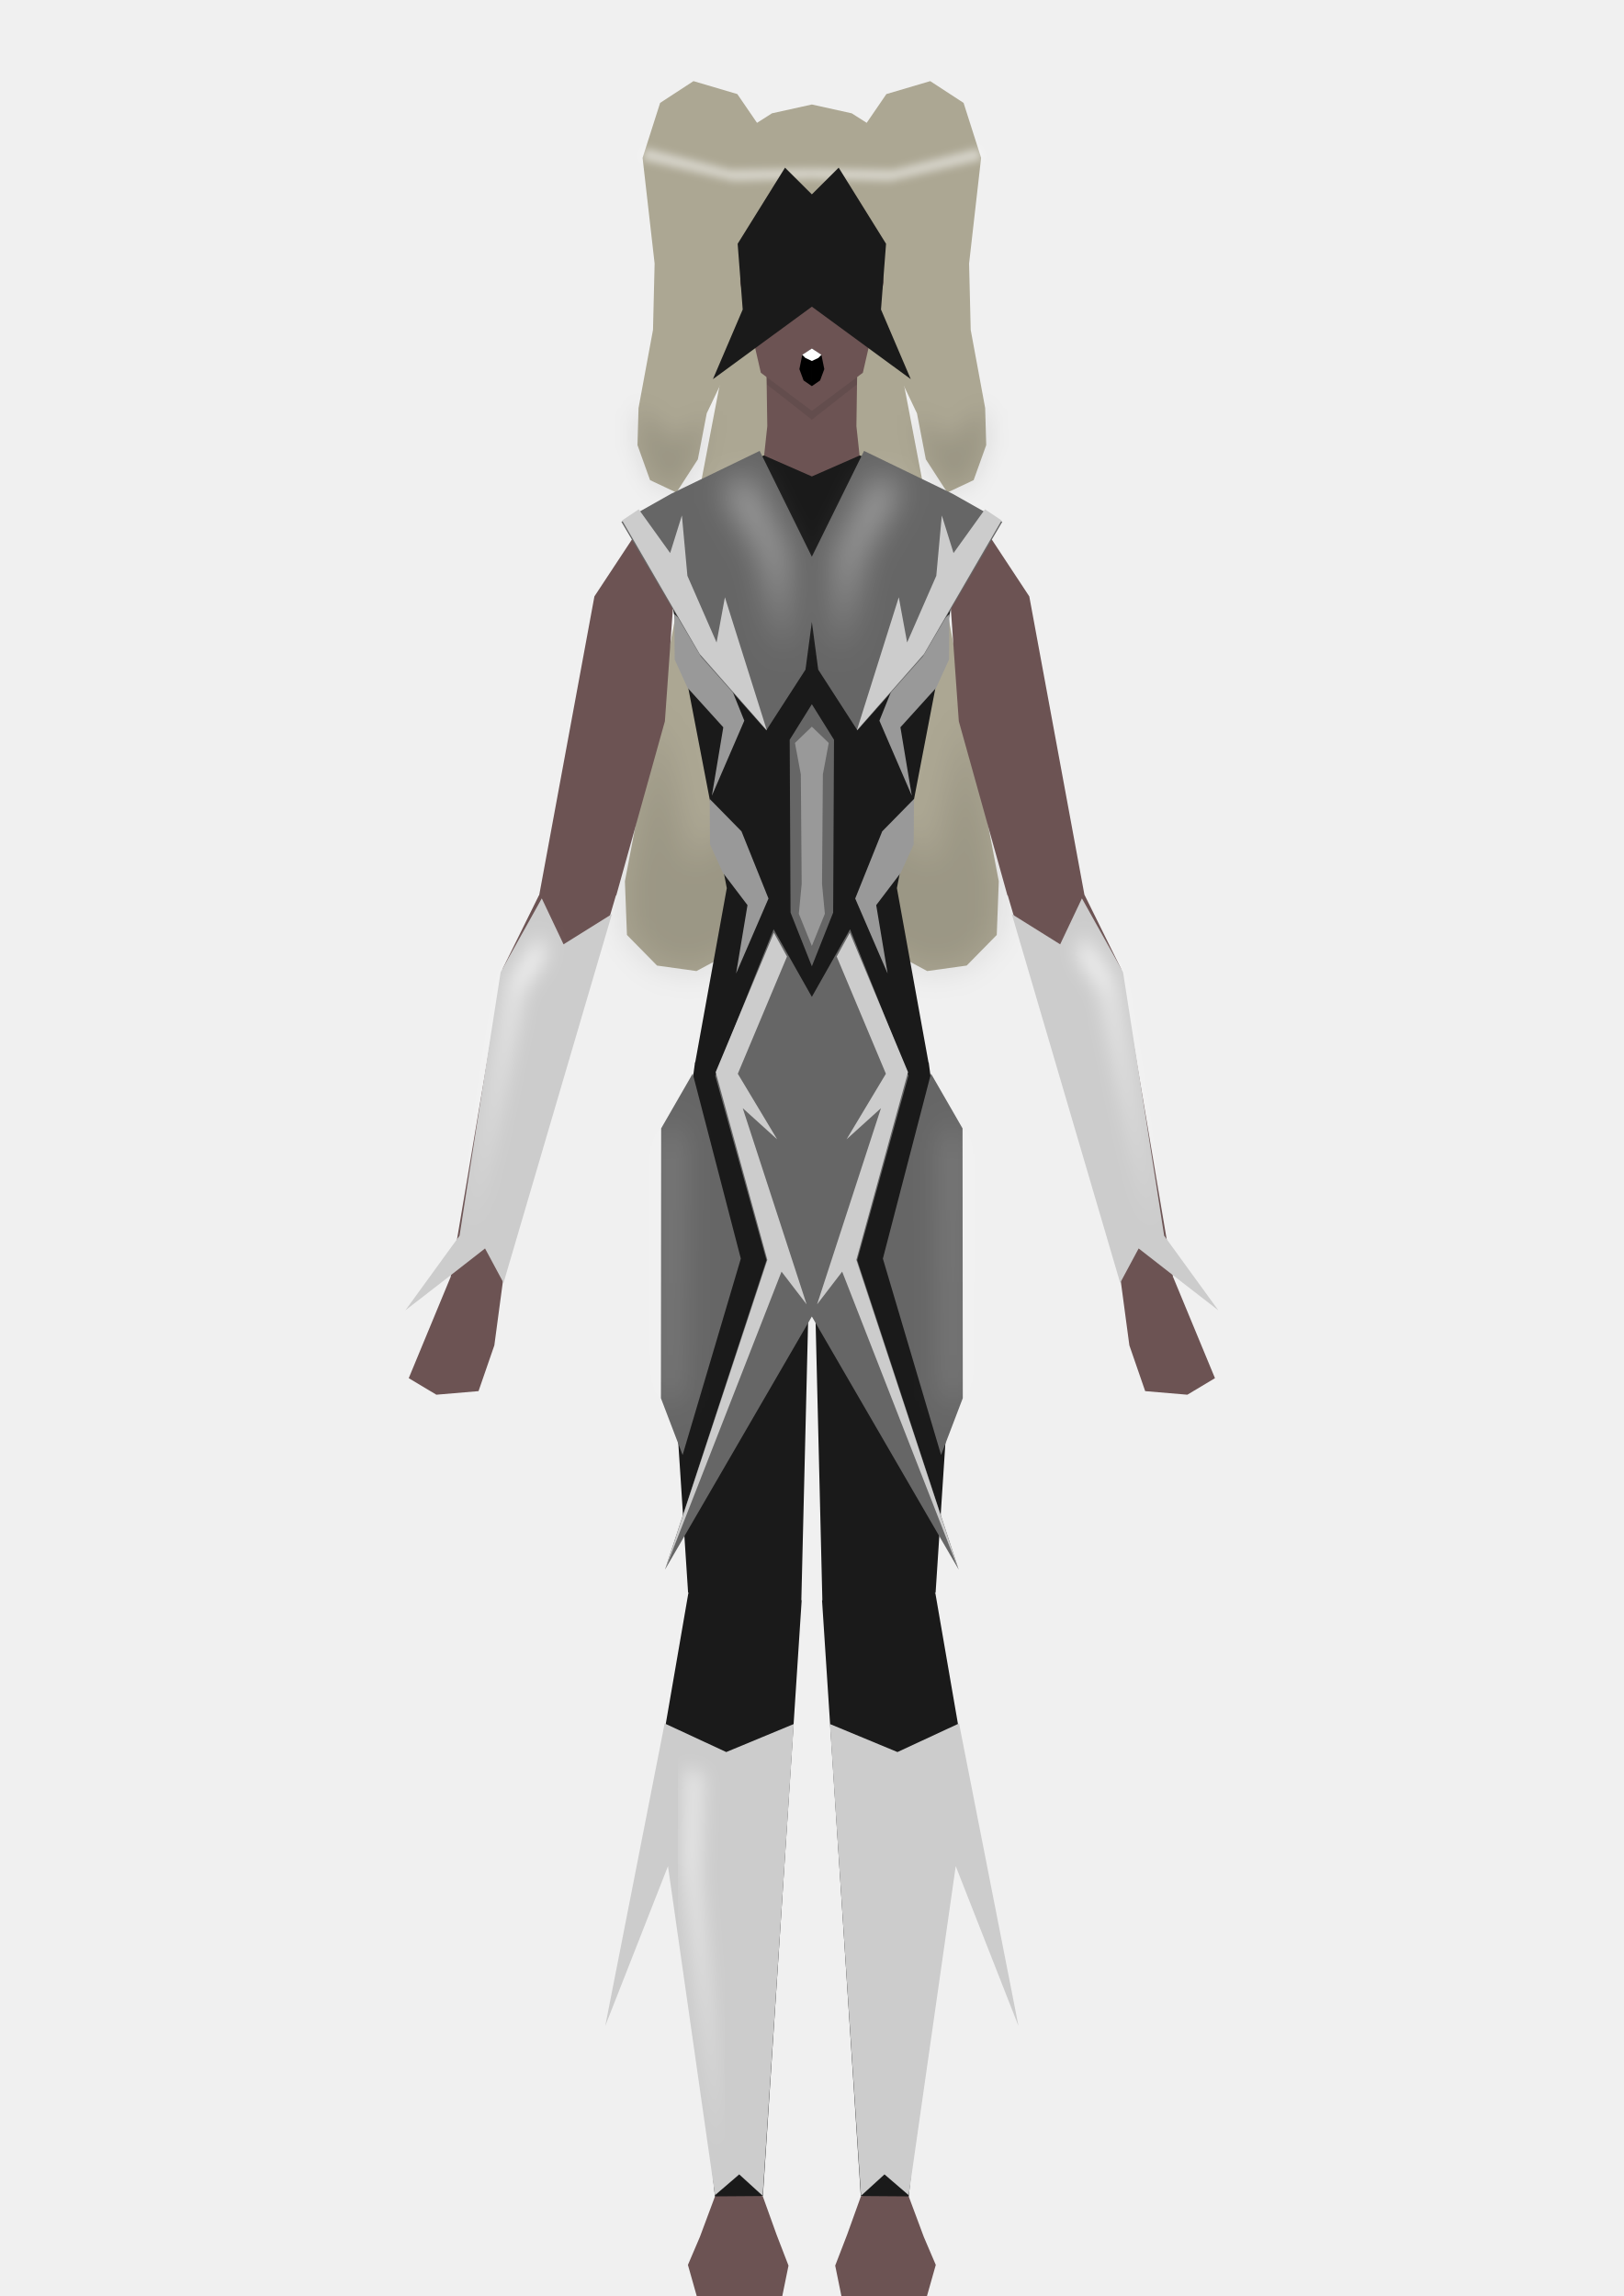
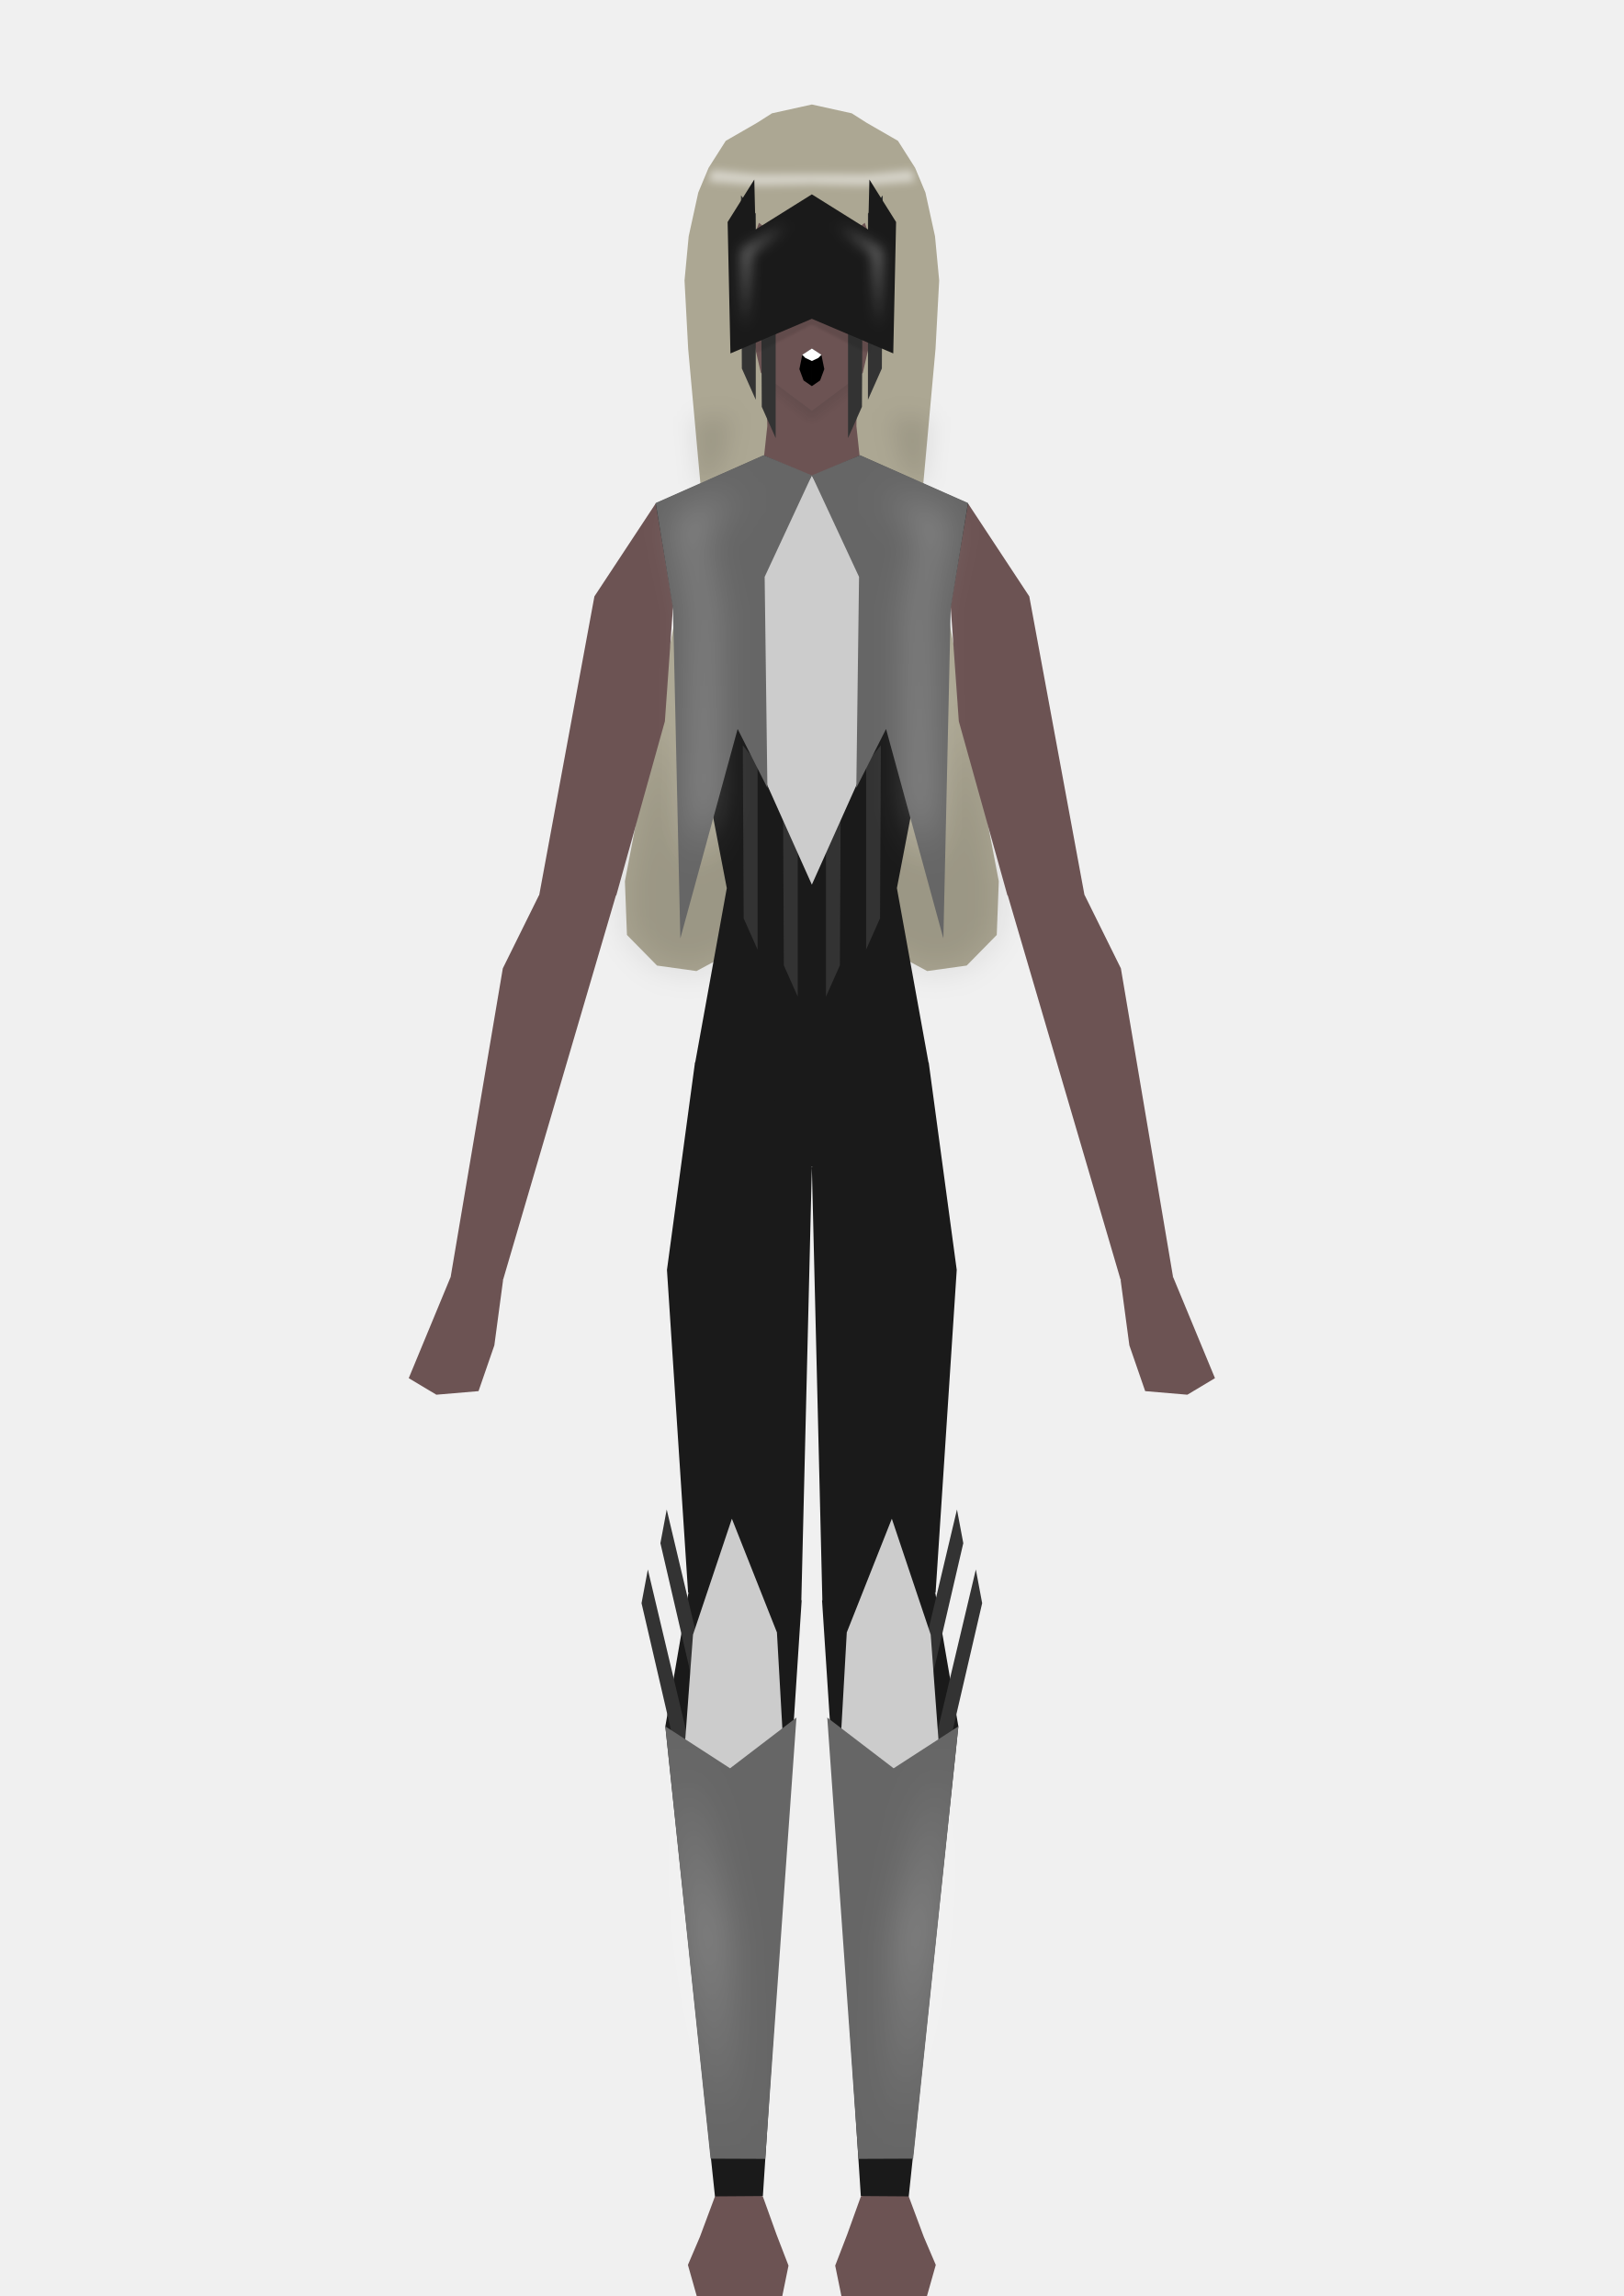
<svg xmlns="http://www.w3.org/2000/svg" width="210mm" height="297mm" viewBox="0 0 210 297" version="1.1" id="svg1">
  <defs id="defs1">
-     <filter style="color-interpolation-filters:sRGB" id="filter14" x="-0.081" y="-0.33" width="1.162" height="1.66">
+     <filter style="color-interpolation-filters:sRGB" id="filter14" x="-0.12" y="-0.358" width="1.24" height="1.716">
      <feGaussianBlur stdDeviation="1.523" id="feGaussianBlur14" />
    </filter>
-     <filter style="color-interpolation-filters:sRGB" id="filter17" x="-0.028" y="-0.291" width="1.057" height="1.582">
+     <filter style="color-interpolation-filters:sRGB" id="filter17" x="-0.047" y="-0.62" width="1.093" height="2.241">
      <feGaussianBlur stdDeviation="0.519" id="feGaussianBlur17" />
    </filter>
    <filter style="color-interpolation-filters:sRGB" id="filter42" x="-0.104" y="-0.151" width="1.208" height="1.303">
      <feGaussianBlur stdDeviation="2.097" id="feGaussianBlur42" />
    </filter>
-     <filter style="color-interpolation-filters:sRGB" id="filter18" x="-0.224" y="-0.215" width="1.449" height="1.43">
-       <feGaussianBlur stdDeviation="2.071" id="feGaussianBlur18" />
+     <filter style="color-interpolation-filters:sRGB" id="filter34" x="-0.11" y="-0.149" width="1.221" height="1.297">
+       <feGaussianBlur stdDeviation="0.817" id="feGaussianBlur34" />
    </filter>
-     <filter style="color-interpolation-filters:sRGB" id="filter19" x="-0.128" y="-0.133" width="1.256" height="1.267">
-       <feGaussianBlur stdDeviation="1.995" id="feGaussianBlur19" />
+     <filter style="color-interpolation-filters:sRGB" id="filter46" x="-0.111" y="-0.159" width="1.222" height="1.317">
+       <feGaussianBlur stdDeviation="0.552" id="feGaussianBlur46" />
    </filter>
-     <filter style="color-interpolation-filters:sRGB" id="filter21" x="-0.082" y="-0.055" width="1.164" height="1.111">
-       <feGaussianBlur stdDeviation="1.15" id="feGaussianBlur21" />
+     <filter style="color-interpolation-filters:sRGB" id="filter47" x="-0.047" y="-0.061" width="1.093" height="1.123">
+       <feGaussianBlur stdDeviation="0.291 0.127" id="feGaussianBlur47" />
    </filter>
-     <filter style="color-interpolation-filters:sRGB" id="filter22" x="-0.037" y="-0.086" width="1.074" height="1.171">
-       <feGaussianBlur stdDeviation="1.358" id="feGaussianBlur22" />
+     <filter style="color-interpolation-filters:sRGB" id="filter24" x="-0.16" y="-0.116" width="1.32" height="1.232">
+       <feGaussianBlur stdDeviation="2.252" id="feGaussianBlur24" />
+     </filter>
+     <filter style="color-interpolation-filters:sRGB" id="filter25" x="-0.194" y="-0.136" width="1.387" height="1.272">
+       <feGaussianBlur stdDeviation="2.716" id="feGaussianBlur25" />
    </filter>
  </defs>
  <g id="layer1">
    <g id="g1">
      <g id="g20">
        <path style="fill:#aca793;fill-opacity:1;stroke-width:1;-inkscape-stroke:none" d="m 94.89,24.59 -0.868,20.251 -13.2,69.16 0.264,6.94 3.89,3.959 5.103,0.711 9.665,-5.196 L 105,108.919 V 14 Z m 20.22,0 0.868,20.251 13.2,69.16 -0.264,6.94 -3.89,3.959 -5.103,0.711 -9.665,-5.196 L 105,108.919 V 14 Z" id="path12" />
        <path style="fill:#000000;fill-opacity:0.1;stroke-width:1;-inkscape-stroke:none;filter:url(#filter42)" d="m 85.036,92.408 4.238,19.626 15.928,-16.419 -0.273,12.445 -5.142,12.256 -9.437,5.352 -5.39,-0.851 -3.971,-4.113 -0.208,-6.652 z m 39.928,0 -4.238,19.626 -15.928,-16.419 0.273,12.445 5.142,12.256 9.437,5.352 5.39,-0.851 3.971,-4.113 0.207,-6.652 z" id="path42" />
      </g>
      <g id="g10">
        <path style="fill:#6c5353;stroke-width:0.953;-inkscape-stroke:none" d="m 99.132,47.973 0.105,7.147 -0.429,3.98 L 105,65.501 V 40.612 Z m 11.735,0 -0.105,7.147 0.429,3.98 L 105,65.501 V 40.612 Z" id="path2" />
      </g>
      <g id="g9">
-         <path style="fill:#1a1a1a;fill-opacity:0.1;stroke-width:1;-inkscape-stroke:none" d="M 99.17,49.723 105,54.293 v -8.016 l -5.968,-0.334 z m 11.66,0 L 105,54.293 v -8.016 l 5.968,-0.334 z" id="path11" />
+         <path style="fill:#1a1a1a;fill-opacity:0.1;stroke-width:1;-inkscape-stroke:none;filter:url(#filter46)" d="M 99.17,49.723 105,54.293 v -8.016 l -5.968,-0.334 z m 11.66,0 L 105,54.293 v -8.016 l 5.968,-0.334 z" id="path11" />
        <path style="fill:#6c5353;stroke-width:0.953;-inkscape-stroke:none" d="M 105,14.874 96.69,20.918 95.637,36.183 98.404,48.219 105,53.147 Z m 0,0 8.31,6.044 1.053,15.265 -2.767,12.036 L 105,53.147 Z" id="path1" />
        <path style="fill:#000000;fill-opacity:1;stroke-width:1.08;-inkscape-stroke:none" d="m 103.758,45.925 -0.37,1.823 0.544,1.465 1.067,0.736 2.4e-4,-4.854 z m 2.483,0 0.37,1.823 -0.544,1.465 -1.067,0.736 -2.4e-4,-4.854 z" id="path15" />
        <path style="fill:#ffffff;fill-opacity:1;stroke-width:1;-inkscape-stroke:none" d="m 103.758,45.894 0.401,0.405 L 105,46.693 v -1.611 z m 2.484,0 -0.401,0.405 L 105,46.693 v -1.611 z" id="path16" />
      </g>
      <g id="g11" style="display:inline">
        <path style="fill:#1a1a1a;stroke-width:0.953;-inkscape-stroke:none" d="m 105,61.63 -6.201,-2.718 -13.997,6.218 -2.282,8.36 4.465,4.942 7.015,36.453 -4.094,22.598 6.081,9.241 L 105,150.968 Z m 2.6e-4,0 6.201,-2.718 13.997,6.218 2.282,8.36 -4.465,4.942 -7.015,36.453 4.094,22.598 -6.081,9.241 L 105,150.968 Z" id="path3" />
      </g>
      <g id="g14">
        <path style="fill:#1a1a1a;stroke-width:0.953;-inkscape-stroke:none" d="m 89.888,137.414 -3.627,26.858 2.732,41.732 6.753,3.912 7.894,-2.894 L 105,151.019 99.696,141.436 Z m 30.223,0 3.627,26.858 -2.732,41.732 -6.753,3.912 -7.894,-2.894 L 105,151.019 l 5.304,-9.584 z" id="path6" />
      </g>
      <g id="g15">
        <path style="fill:#1a1a1a;stroke-width:0.953;-inkscape-stroke:none" d="m 89.031,206.056 -2.979,17.248 6.421,60.842 3.038,1.103 3.156,-1.196 5.015,-77.032 -7.382,-3.685 z m 31.938,0 2.979,17.248 -6.421,60.842 -3.038,1.103 -3.156,-1.196 -5.015,-77.032 7.382,-3.685 z" id="path7" />
      </g>
      <g id="g16">
        <path style="fill:#6c5353;stroke-width:0.851;-inkscape-stroke:none" d="m 58.284,165.18 -5.42,13.093 3.573,2.14 5.453,-0.463 2.045,-5.921 1.134,-8.471 -3.443,-1.415 z m 93.433,0 5.42,13.093 -3.573,2.14 -5.453,-0.463 -2.045,-5.921 -1.134,-8.471 3.443,-1.415 z" id="path8" />
      </g>
      <g id="g12">
        <path style="fill:#6c5353;stroke-width:0.851;-inkscape-stroke:none" d="m 87.049,78.41 -1.056,14.883 -6.284,22.52 -5.334,1.661 -4.655,-1.586 7.158,-38.742 7.923,-12.017 z m 35.902,0 1.056,14.883 6.284,22.52 5.334,1.661 4.655,-1.586 -7.158,-38.742 -7.923,-12.017 z" id="path4" />
      </g>
      <g id="g13">
        <path style="fill:#6c5353;stroke-width:0.851;-inkscape-stroke:none" d="m 69.696,115.83 -4.665,9.434 -6.745,39.911 3.016,1.304 3.765,-0.938 14.593,-49.711 -4.65,-2.491 z m 70.607,0 4.665,9.434 6.745,39.911 -3.016,1.304 -3.765,-0.938 -14.593,-49.711 4.65,-2.491 z" id="path5" />
      </g>
      <g id="g17">
        <path style="fill:#6c5353;stroke-width:0.953;-inkscape-stroke:none" d="m 92.473,284.114 -1.958,5.254 -1.543,3.609 1.155,4.084 11.038,0.002 0.815,-3.996 -1.536,-3.984 -1.803,-5.013 z m 25.054,0 1.958,5.254 1.543,3.609 -1.155,4.084 -11.038,0.002 -0.815,-3.996 1.536,-3.984 1.803,-5.013 z" id="path9" />
      </g>
      <g id="g18">
-         <path style="fill:#aca793;fill-opacity:1;stroke-width:1;-inkscape-stroke:none" d="m 105,25.517 -6.844,3.301 -2.385,6.718 -0.404,9.622 -3.961,8.305 -1.149,5.952 -2.775,4.299 -3.408,-1.608 -1.626,-4.533 0.136,-4.79 1.871,-10.115 0.209,-8.577 -1.556,-13.673 2.269,-7.109 4.313,-2.815 5.67,1.674 2.547,3.721 L 99.845,14.656 105,13.517 Z m 0,0 6.844,3.301 2.385,6.718 0.404,9.622 3.961,8.305 1.149,5.952 2.775,4.299 3.408,-1.608 1.626,-4.533 -0.136,-4.79 -1.871,-10.115 -0.209,-8.577 1.556,-13.673 -2.269,-7.109 -4.313,-2.815 -5.67,1.674 -2.547,3.721 -1.938,-1.233 L 105,13.517 Z" id="path10" />
-         <path style="fill:#ffffff;fill-opacity:0.5;stroke-width:1;-inkscape-stroke:none;filter:url(#filter17)" d="m 83.037,20.654 11.862,2.77 10.116,-0.301 V 21.798 L 94.478,21.979 83.399,19.149 Z m 43.925,0 -11.862,2.77 -10.116,-0.301 v -1.325 l 10.538,0.181 11.08,-2.83 z" id="path17" />
-         <path style="mix-blend-mode:normal;fill:#000000;fill-opacity:0.1;stroke-width:1;-inkscape-stroke:none;filter:url(#filter14)" d="m 91.509,53.55 -1.175,5.875 -2.802,4.203 -3.343,-1.491 -1.726,-4.535 0.098,-5.045 4.793,4.48 z m 26.982,0 1.175,5.875 2.802,4.203 3.343,-1.491 1.726,-4.535 -0.098,-5.045 -4.793,4.48 z" id="path14" />
+         <path style="fill:#aca793;fill-opacity:1;stroke-width:1;-inkscape-stroke:none" d="m 105,25.517 -5.317,4.52 -1.527,-1.219 -2.385,6.718 -0.404,9.622 -0.762,8.186 -1.149,5.952 -2.775,4.299 -1.677,-18.477 -0.472,-8.837 0.539,-5.716 1.239,-5.655 1.329,-3.19 2.224,-3.502 4.044,-2.33 L 99.845,14.656 105,13.517 Z m 0,0 5.317,4.52 1.527,-1.219 2.385,6.718 0.404,9.622 0.762,8.186 1.149,5.952 2.775,4.299 1.677,-18.477 0.472,-8.837 -0.539,-5.716 -1.239,-5.655 -1.329,-3.19 -2.224,-3.502 -4.044,-2.33 -1.938,-1.233 L 105,13.517 Z" id="path10" />
+         <path style="fill:#ffffff;fill-opacity:0.5;stroke-width:1;-inkscape-stroke:none;filter:url(#filter17)" d="m 91.66,23.49 6.644,0.501 6.713,-0.152 v -1.325 l -7.134,0.031 -5.861,-0.561 z m 26.681,0 -6.644,0.501 -6.713,-0.152 v -1.325 l 7.134,0.031 5.861,-0.561 z" id="path17" />
+         <path style="mix-blend-mode:normal;fill:#000000;fill-opacity:0.1;stroke-width:1;-inkscape-stroke:none;filter:url(#filter14)" d="m 94.643,53.317 -1.108,5.908 -2.831,4.296 -0.914,-9.625 2.487,0.61 z m 20.713,0 1.108,5.908 2.831,4.296 0.914,-9.625 -2.487,0.61 z" id="path14" />
      </g>
-       <g id="g19" style="fill:#1a1a1a">
-         <path style="fill:#1a1a1a;fill-opacity:1;stroke-width:1;-inkscape-stroke:none" d="m 105,25.141 -3.47,-3.453 -6.127,9.847 0.654,8.501 -3.851,9.01 L 105,39.673 Z m 0,0 3.47,-3.453 6.127,9.847 -0.654,8.501 3.851,9.01 L 105,39.673 Z" id="path13" />
+       <g id="g19" style="display:inline;fill:#1a1a1a">
+         <path style="fill:#333333;fill-opacity:1;stroke-width:1;-inkscape-stroke:none" d="m 97.746,27.638 v 24.074 l -1.8,-4.05 -0.112,-22.386 z m 14.509,0 v 24.074 l 1.8,-4.05 0.113,-22.386 z" id="path23-0" />
+         <path style="display:inline;fill:#333333;fill-opacity:1;stroke-width:1;-inkscape-stroke:none" d="m 100.322,32.596 v 24.074 l -1.8,-4.05 -0.113,-22.386 z m 9.357,0 v 24.074 l 1.8,-4.05 0.113,-22.386 z" id="path23-0-9" />
+         <path style="fill:#000000;fill-opacity:0.1;stroke-width:1;-inkscape-stroke:none;filter:url(#filter47)" d="M 97.801,45.699 105,41.953 v -1.22 l -7.472,3.698 z m 14.398,0 L 105,41.953 v -1.22 l 7.472,3.698 z" id="path26" />
+         <path style="display:inline;fill:#1a1a1a;fill-opacity:1;stroke-width:1;-inkscape-stroke:none" d="m 105,25.141 -7.287,4.555 -0.158,-6.472 -3.449,5.494 0.365,16.998 L 105,41.24 Z m 0,0 7.287,4.555 0.158,-6.472 3.449,5.494 -0.365,16.998 L 105,41.24 Z" id="path13" />
+         <path style="fill:#ffffff;fill-opacity:0.5;stroke-width:1;-inkscape-stroke:none;filter:url(#filter34)" d="m 101.709,29.103 -5.604,3.254 0.261,9.942 0.582,-9.58 z m 6.581,0 5.604,3.254 -0.261,9.942 -0.582,-9.58 z" id="path34" />
      </g>
-       <g id="g27" style="fill:#cccccc;fill-opacity:1">
-         <path style="fill:#cccccc;fill-opacity:1;stroke-width:1;-inkscape-stroke:none" d="m 92.475,283.962 -6.082,-42.565 -8.117,20.68 7.685,-39.14 7.968,3.7 8.736,-3.626 -4.025,61.026 -3.033,-2.767 z m 25.051,0 6.082,-42.565 8.117,20.68 -7.685,-39.14 -7.968,3.7 -8.736,-3.626 4.025,61.026 3.033,-2.767 z" id="path36" />
+       <g id="g27" style="fill:#cccccc;fill-opacity:1" transform="translate(0,-0.2817076)">
+         <path style="fill:#333333;fill-opacity:1;stroke-width:1;-inkscape-stroke:none" d="m 89.345,226.73 -5.556,-23.424 -0.817,4.356 5.057,21.808 z m 31.309,0 5.556,-23.424 0.817,4.356 -5.057,21.808 z" id="path23-4-3" />
+         <path style="fill:#333333;fill-opacity:1;stroke-width:1;-inkscape-stroke:none" d="m 91.786,218.968 -5.556,-23.424 -0.817,4.356 5.057,21.808 z m 26.427,0 5.556,-23.424 0.817,4.356 -5.057,21.808 z" id="path23-4-3-2" />
+         <path style="fill:#cccccc;stroke-width:1;-inkscape-stroke:none" d="m 87.947,234.462 1.684,-22.735 5.026,-14.99 5.827,14.709 1.31,23.203 -6.923,7.111 z m 34.107,0 -1.684,-22.735 -5.026,-14.99 -5.827,14.709 -1.31,23.203 6.923,7.111 z" id="path21" />
+         <path style="fill:#666666;stroke-width:1;-inkscape-stroke:none" d="m 86.044,223.309 8.38,5.429 8.584,-6.564 -4.04,57.086 -7.069,-0.028 z m 37.913,0 -8.38,5.429 -8.584,-6.564 4.04,57.086 7.069,-0.028 z" id="path22" transform="translate(0,0.2817076)" />
+         <path style="fill:#ffffff;fill-opacity:0.5;stroke-width:1;-inkscape-stroke:none;filter:url(#filter25)" d="m 88.168,228.067 4.382,22.126 0.866,25.856 z m 33.664,0 -4.382,22.126 -0.866,25.856 z" id="path25" transform="translate(0,0.2817076)" />
      </g>
-       <g id="g25">
-         <path style="fill:#666666;fill-opacity:1;stroke-width:1;-inkscape-stroke:none" d="m 89.593,138.873 6.221,23.936 -7.528,25.406 -2.807,-7.353 0.031,-34.9 z m 30.814,0 -6.221,23.936 7.528,25.406 2.807,-7.353 -0.031,-34.9 z" id="path25" />
-         <path style="fill:#ffffff;fill-opacity:0.5;stroke-width:1;-inkscape-stroke:none;filter:url(#filter19)" d="m 86.381,146.795 -0.059,33.622 0.765,1.001 0.177,-35.919 z m 37.237,0 0.059,33.622 -0.765,1.001 -0.177,-35.919 z" id="path19" />
+       <g id="g23" style="fill:#666666">
+         <path style="fill:#333333;fill-opacity:1;stroke-width:1;-inkscape-stroke:none" d="m 97.982,98.768 v 24.074 l -1.8,-4.05 -0.112,-22.386 z m 14.035,0 v 24.074 l 1.8,-4.05 0.112,-22.386 z" id="path23" />
+         <path style="fill:#333333;fill-opacity:1;stroke-width:1;-inkscape-stroke:none" d="m 103.176,105.132 v 24.074 l -1.8,-4.05 -0.112,-22.386 z m 3.648,0 v 24.074 l 1.8,-4.05 0.112,-22.386 z" id="path23-4" transform="translate(0,-0.2817076)" />
+         <path style="display:inline;fill:#cccccc;stroke-width:1;-inkscape-stroke:none" d="M 91.683,84.701 105,114.434 105,61.495 Z m 26.634,0 L 105,114.434 l 1.6e-4,-52.939 z" id="path20" />
+         <path style="fill:#666666;stroke-width:1;-inkscape-stroke:none" d="M 105,61.495 98.896,74.622 99.251,101.923 95.403,94.297 87.99,121.392 87.039,78.665 84.803,65.063 98.765,58.88 Z m 0,0 6.104,13.128 -0.355,27.301 3.848,-7.626 7.413,27.095 0.951,-42.727 2.236,-13.602 -13.962,-6.183 z" id="path18" />
+         <path style="fill:#ffffff;stroke-width:1;-inkscape-stroke:none;filter:url(#filter24);fill-opacity:0.5" d="m 95.908,63.786 -7.773,3.544 2.401,11.66 -0.343,31.436 1.6,-6.173 -0.02,-25.278 -2.152,-10.616 z m 18.184,0 7.773,3.544 -2.401,11.66 0.343,31.436 -1.6,-6.173 0.02,-25.278 2.152,-10.616 z" id="path24" />
      </g>
-       <g id="g23">
-         <path style="fill:#999999;fill-opacity:1;stroke-width:1;-inkscape-stroke:none" d="m 91.788,103.349 4.112,4.19 3.492,8.69 -4.19,9.699 1.474,-8.845 -3.181,-4.19 -1.662,-3.655 z m 26.424,0 -4.112,4.19 -3.492,8.69 4.19,9.699 -1.474,-8.845 3.181,-4.19 1.662,-3.655 z" id="path29" />
-         <path style="fill:#999999;fill-opacity:1;stroke-width:1;-inkscape-stroke:none" d="m 87.214,79.426 5.557,5.109 3.492,8.69 -4.19,9.699 1.474,-8.845 -4.626,-5.109 -1.662,-3.655 z m 35.573,0 -5.557,5.109 -3.492,8.69 4.19,9.699 -1.474,-8.845 4.626,-5.109 1.662,-3.655 z" id="path29-1" />
-         <path style="fill:#666666;fill-opacity:1;stroke-width:1;-inkscape-stroke:none" d="M 99.11,94.469 90.648,84.936 80.37,67.502 86.809,63.866 98.251,58.326 105,72.013 v 8.428 l -0.823,6.177 z m 11.779,0 8.462,-9.533 10.278,-17.434 -6.439,-3.636 L 111.749,58.326 105,72.013 v 8.428 l 0.823,6.177 z" id="path23" />
-         <path style="fill:#666666;fill-opacity:1;stroke-width:1;-inkscape-stroke:none" d="m 105,91.094 -2.865,4.596 0.109,22.358 2.757,6.952 z m 0,0 2.865,4.596 -0.109,22.358 L 105,125.001 Z" id="path24" />
-         <path style="fill:#666666;fill-opacity:1;stroke-width:1;-inkscape-stroke:none" d="M 92.504,139.154 99.131,163.009 86.01,203.032 105,170.298 v -41.349 l -4.942,-8.747 z m 24.991,0 -6.626,23.855 13.12,40.023 L 105,170.298 v -41.349 l 4.942,-8.747 z" id="path37" />
-         <path style="fill:#cccccc;fill-opacity:1;stroke-width:1;-inkscape-stroke:none" d="m 82.612,65.883 4.063,5.656 1.516,-4.862 0.714,7.806 3.773,8.627 1.078,-5.85 5.426,17.222 -8.683,-9.878 -10.038,-17.287 z m 44.776,0 -4.063,5.656 -1.516,-4.862 -0.714,7.806 -3.773,8.627 -1.078,-5.85 -5.426,17.222 8.683,-9.878 10.038,-17.287 z" id="path40" />
-         <path style="fill:#cccccc;fill-opacity:1;stroke-width:1;-inkscape-stroke:none" d="m 101.786,123.734 -6.362,15.162 5.089,8.482 -4.453,-4.029 8.261,25.373 -3.243,-4.229 -15.061,38.55 13.224,-40.079 -6.68,-24.28 7.528,-18.025 z m 6.428,0 6.362,15.162 -5.089,8.482 4.453,-4.029 -8.261,25.373 3.243,-4.229 15.061,38.55 -13.224,-40.079 6.68,-24.28 -7.528,-18.025 z" id="path41" />
-         <path style="mix-blend-mode:normal;fill:#ffffff;fill-opacity:0.5;stroke-width:1;-inkscape-stroke:none;filter:url(#filter18)" d="m 93.927,63.285 2.48,-1.68 4.96,9.921 0.24,13.201 -2.64,-12.961 z m 22.146,0 -2.48,-1.68 -4.96,9.921 -0.24,13.201 2.64,-12.961 z" id="path18" />
-         <path style="fill:#999999;fill-opacity:1;stroke-width:1;-inkscape-stroke:none" d="m 105,94 -2.185,2.106 0.759,4.066 0.11,14.159 -0.366,3.873 1.682,4.161 z m 0,0 2.185,2.106 -0.759,4.066 -0.11,14.159 0.366,3.873 L 105,122.364 Z" id="path20" />
-       </g>
-       <g id="g39">
-         <path style="fill:#cccccc;fill-opacity:1;stroke-width:1;-inkscape-stroke:none" d="m 58.37,164.898 -5.939,4.596 7.003,-9.648 5.318,-34.096 5.318,-9.541 2.815,5.943 6.256,-3.91 -14.017,47.706 -2.391,-4.453 z m 93.26,0 5.939,4.596 -7.003,-9.648 -5.318,-34.096 -5.318,-9.541 -2.815,5.943 -6.256,-3.91 14.017,47.706 2.391,-4.453 z" id="path39" />
-       </g>
-       <path style="fill:#ffffff;fill-opacity:0.5;stroke-width:1;-inkscape-stroke:none;filter:url(#filter21)" d="m 88.577,228.586 -0.429,11.858 5.143,38.002 -2.714,-35.717 0.429,-13.144 z" id="path21" />
-       <path style="fill:#ffffff;fill-opacity:1;stroke-width:1;-inkscape-stroke:none;filter:url(#filter22)" d="m 60.892,158.992 5.354,-32.125 3.721,-5.899 0.454,2.541 -3.176,4.719 z m 88.215,0 -5.354,-32.125 -3.721,-5.899 -0.454,2.541 3.176,4.719 z" id="path22" />
    </g>
  </g>
</svg>
